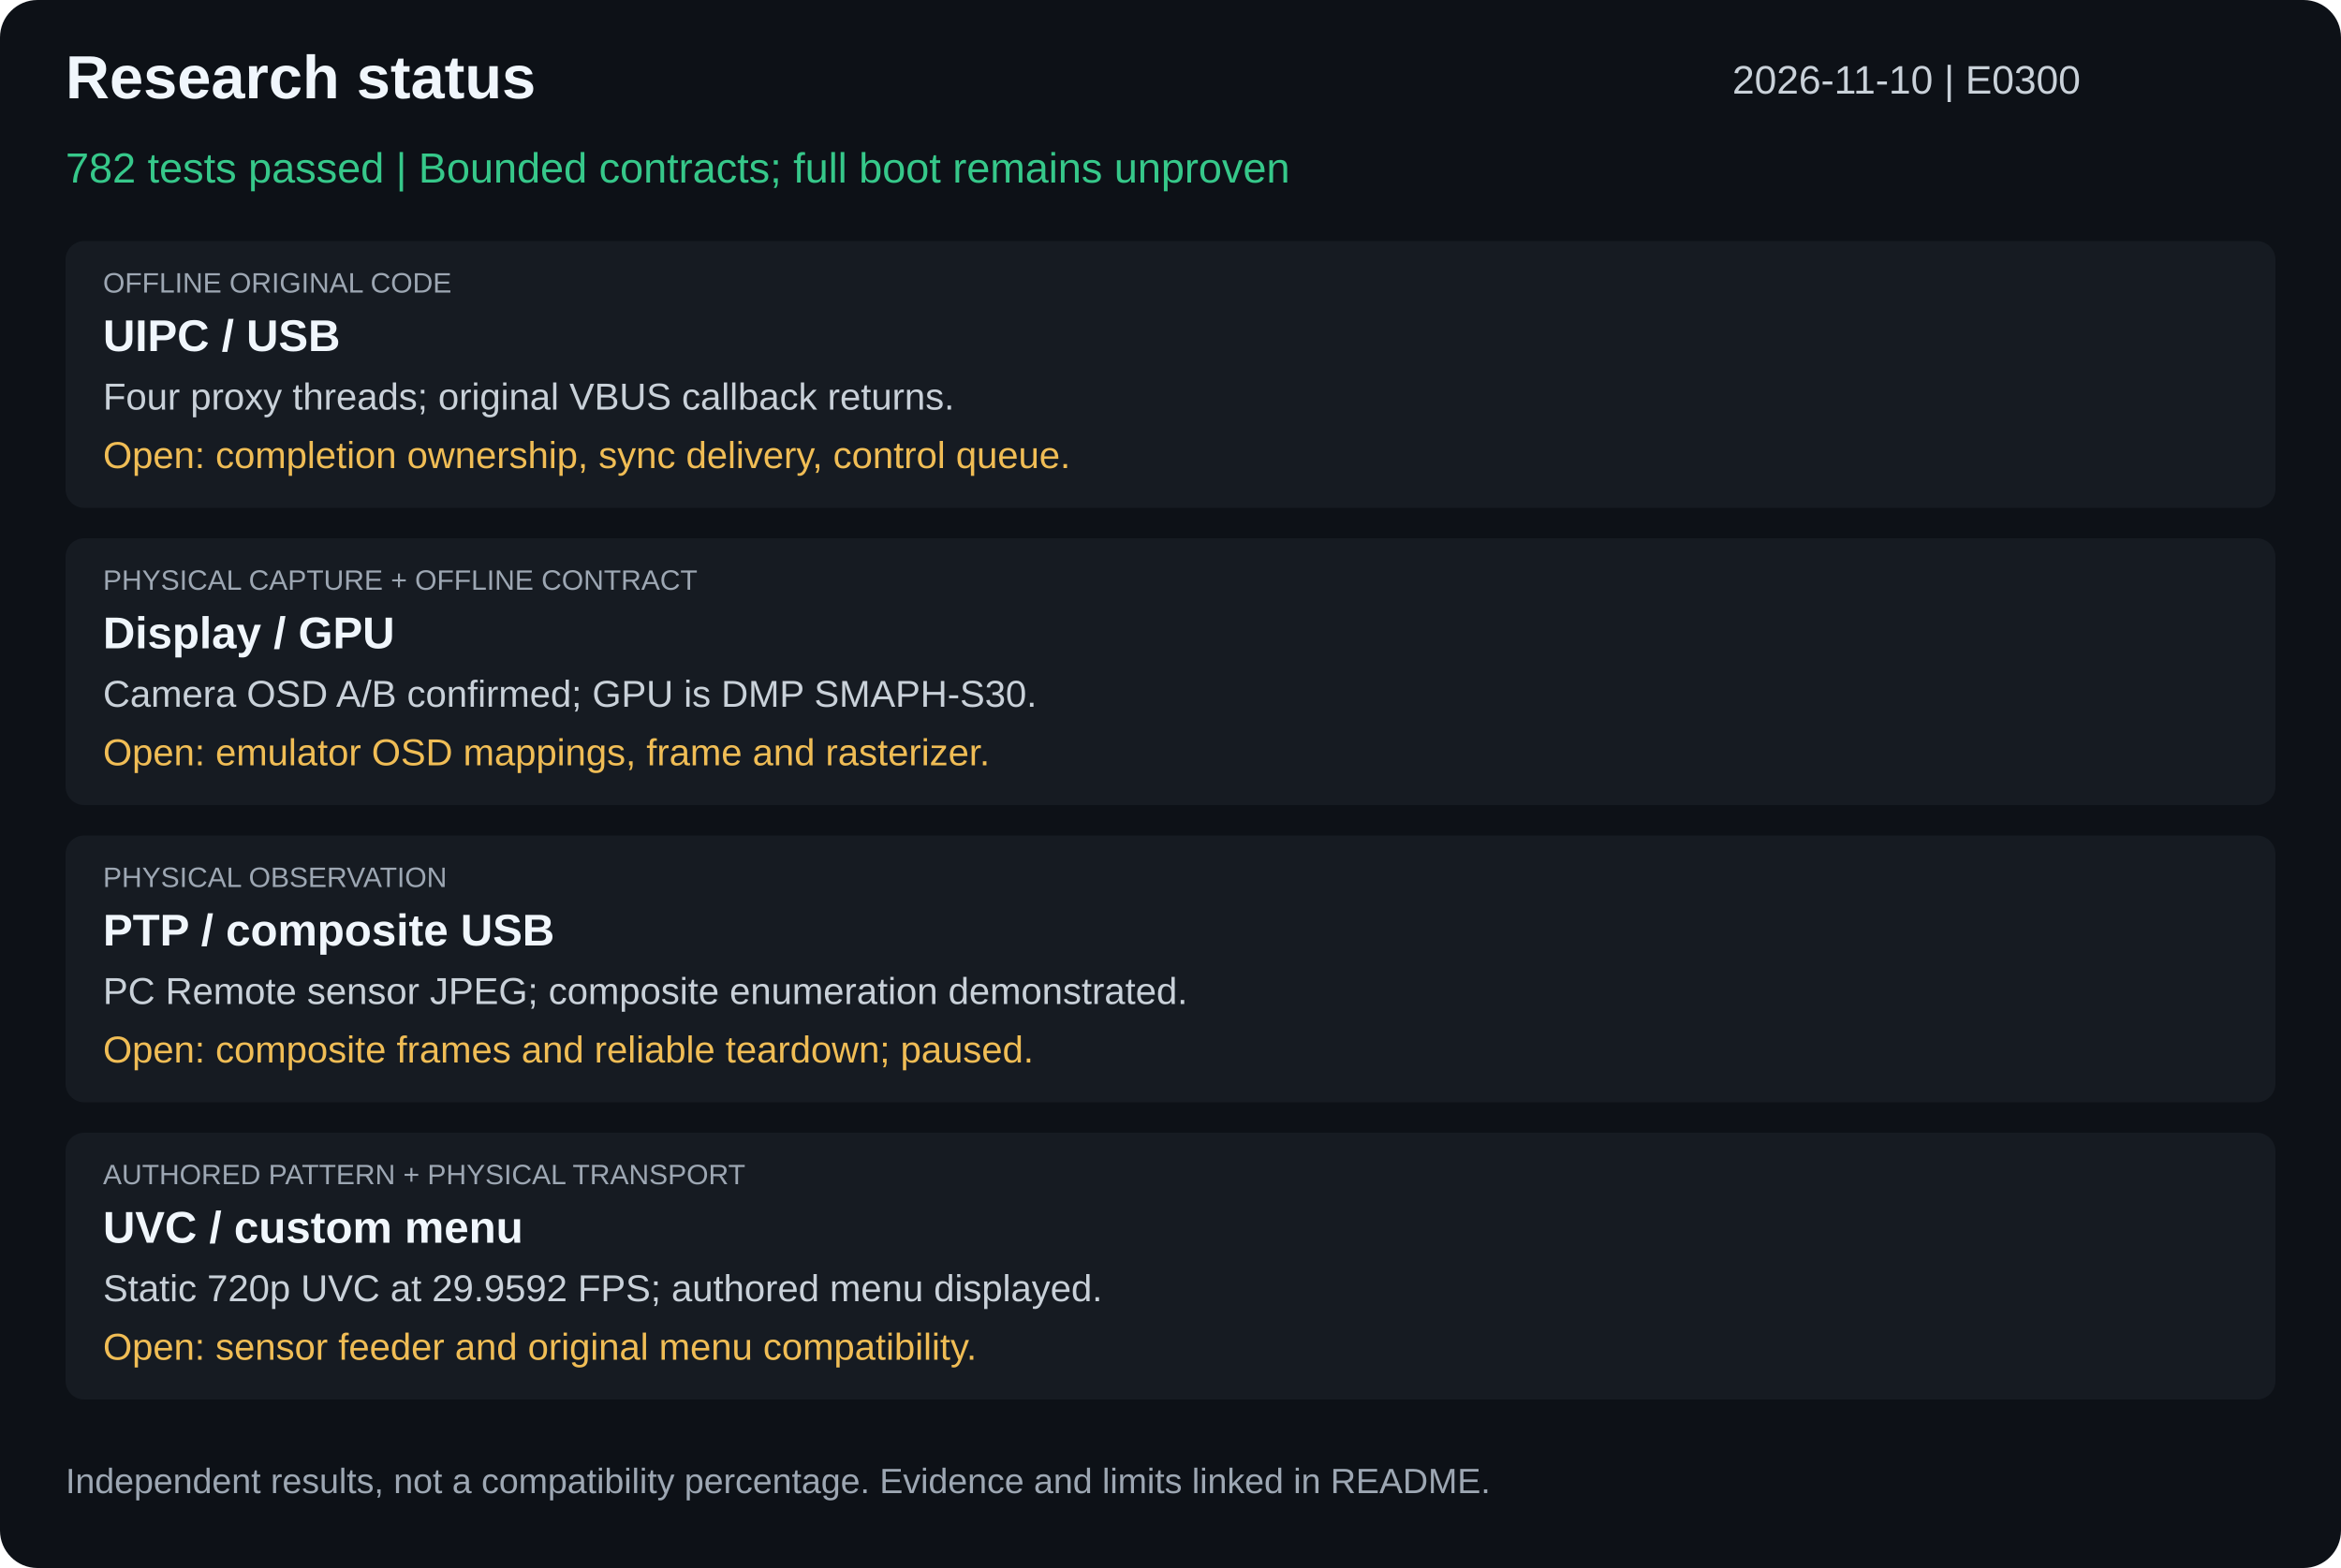
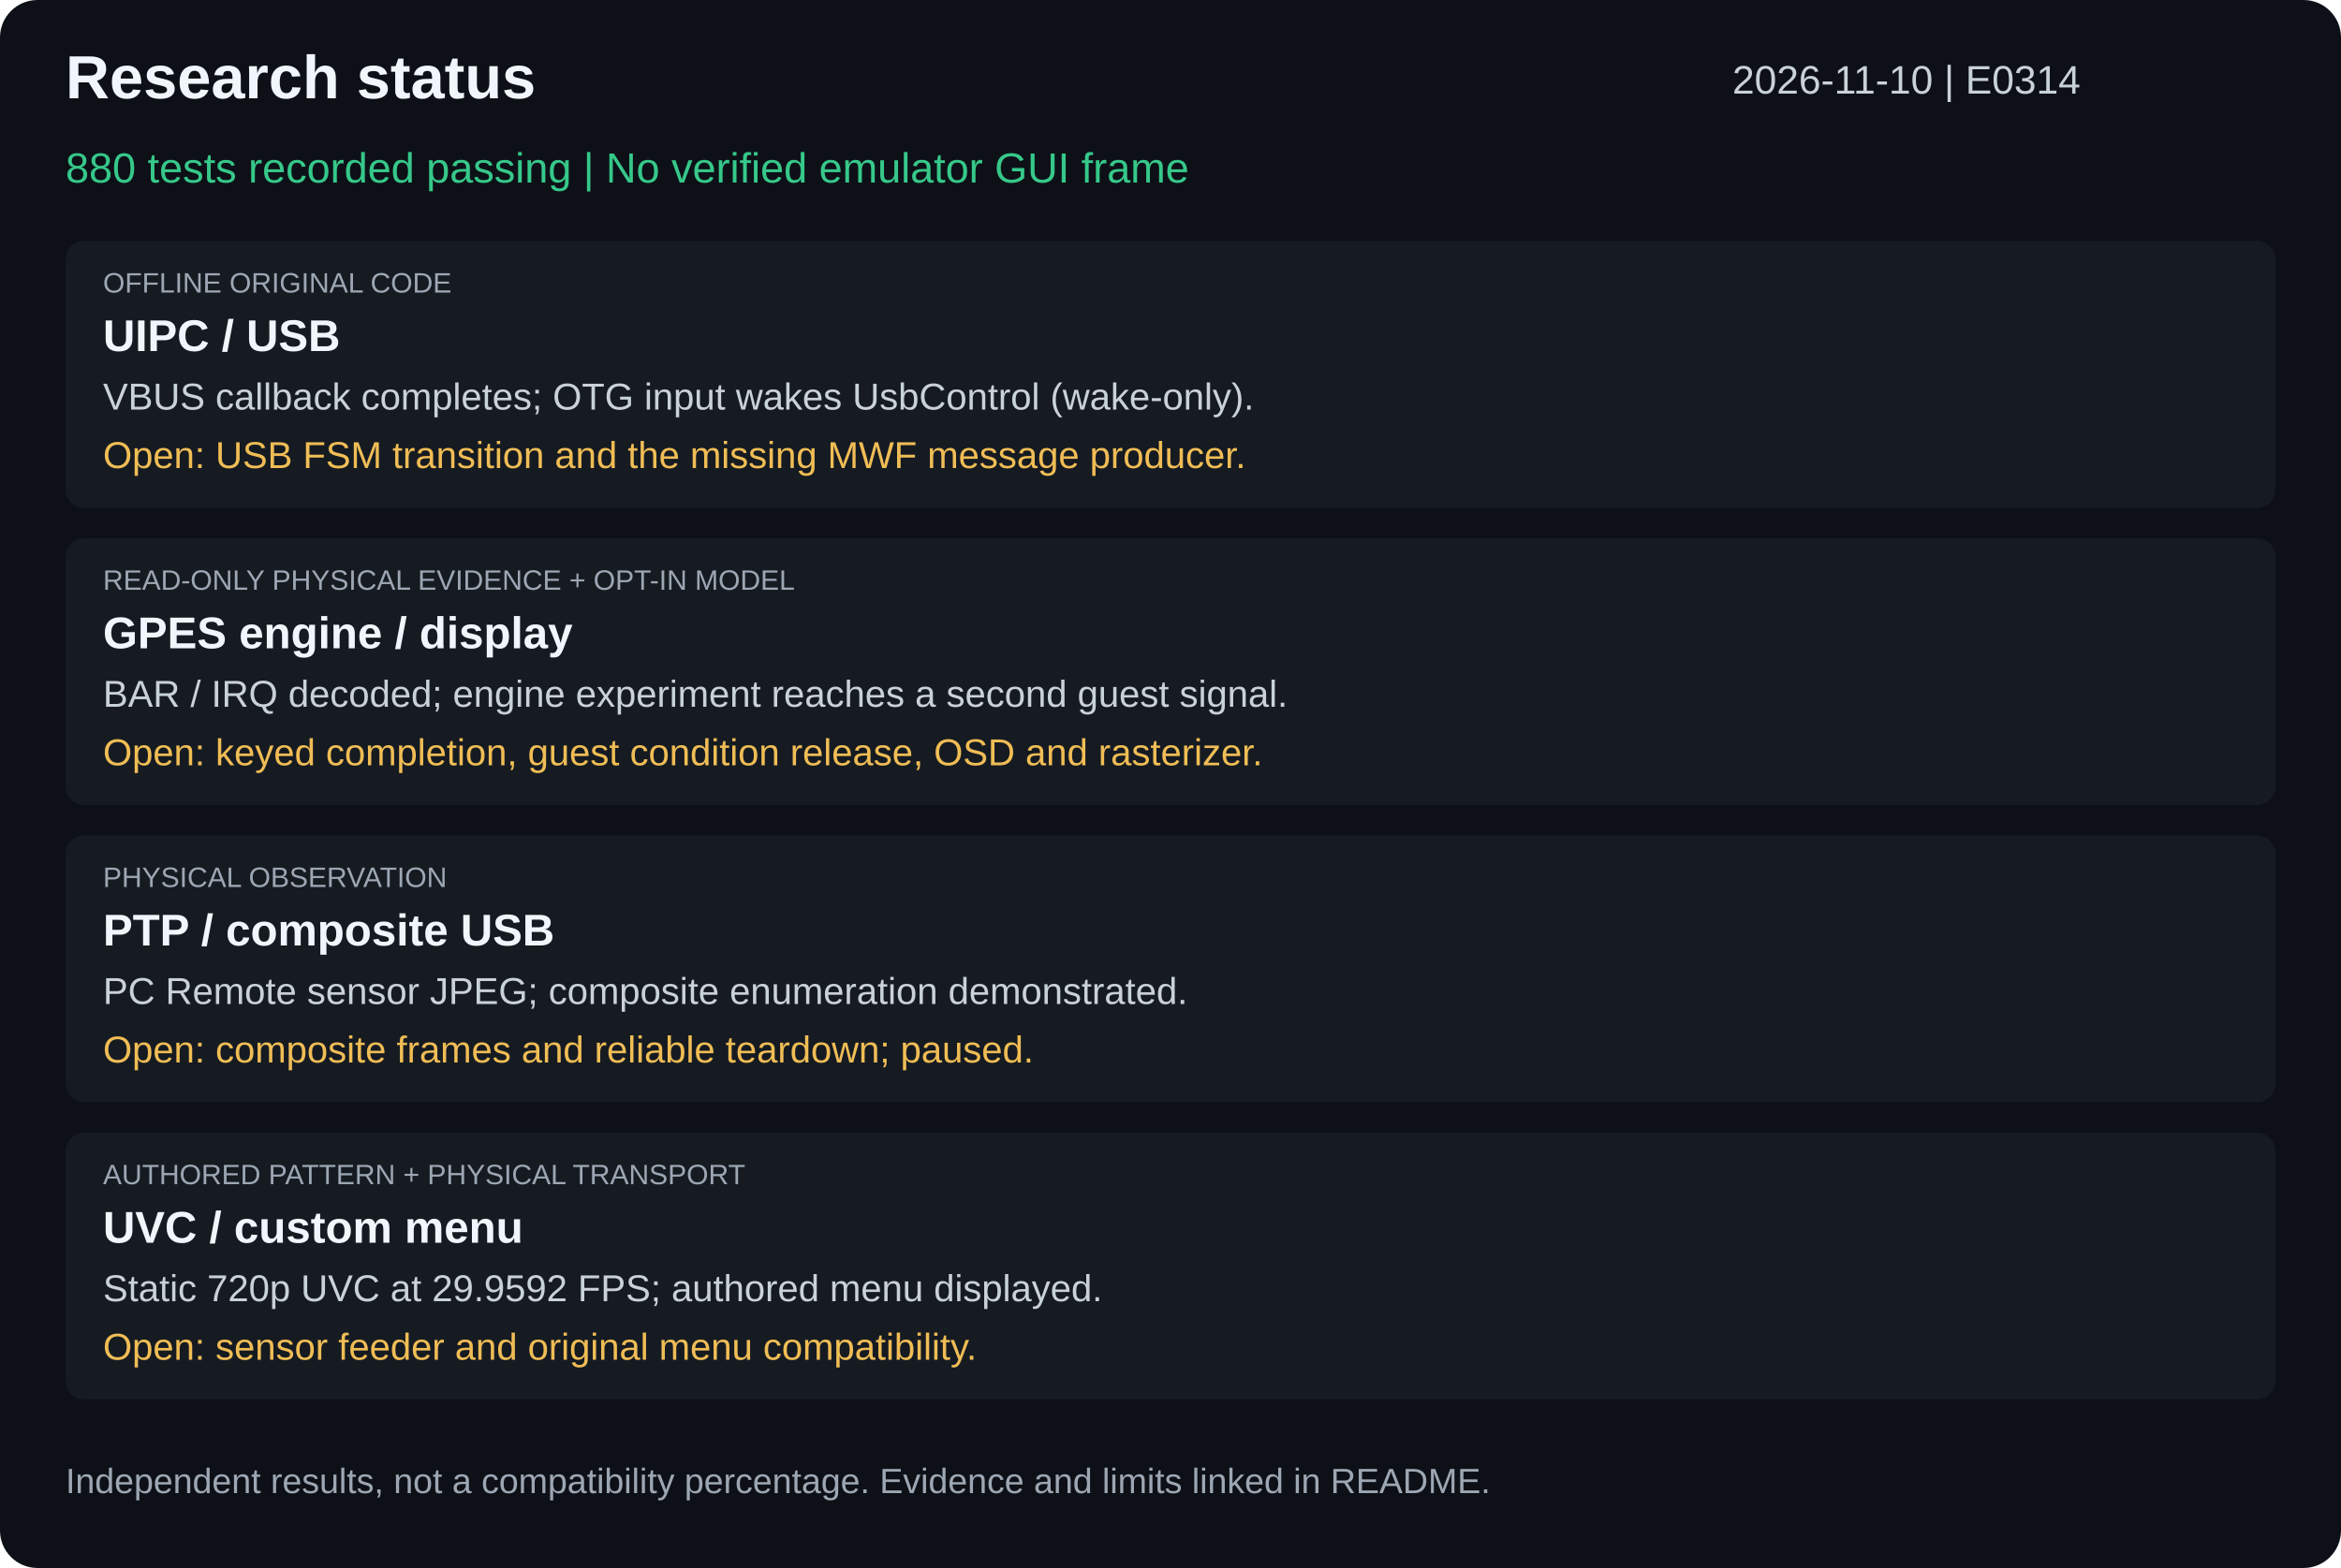
<svg xmlns="http://www.w3.org/2000/svg" width="1000" height="670" viewBox="0 0 1000 670" role="img" aria-labelledby="title desc">
  <rect width="1000" height="670" rx="16" fill="#0d1117" />
  <g font-family="Segoe UI,Arial,sans-serif">
    <text x="28" y="42" fill="#f0f6fc" font-size="26" font-weight="700">Research status</text>
-     <text x="740" y="40" fill="#c9d1d9" font-size="17" font-weight="400">2026-11-10 | E0300</text>
-     <text x="28" y="78" fill="#36c88a" font-size="18" font-weight="400">782 tests passed | Bounded contracts; full boot remains unproven</text>
+     <text x="740" y="40" fill="#c9d1d9" font-size="17" font-weight="400">2026-11-10 | E0314</text>
+     <text x="28" y="78" fill="#36c88a" font-size="18" font-weight="400">880 tests recorded passing | No verified emulator GUI frame</text>
    <rect x="28" y="103" width="944" height="114" rx="8" fill="#161b22" />
    <text x="44" y="125" fill="#9da7b3" font-size="12" font-weight="400">OFFLINE ORIGINAL CODE</text>
    <text x="44" y="150" fill="#f0f6fc" font-size="19" font-weight="700">UIPC / USB</text>
-     <text x="44" y="175" fill="#c9d1d9" font-size="16" font-weight="400">Four proxy threads; original VBUS callback returns.</text>
-     <text x="44" y="200" fill="#f0bd55" font-size="16" font-weight="400">Open: completion ownership, sync delivery, control queue.</text>
+     <text x="44" y="175" fill="#c9d1d9" font-size="16" font-weight="400">VBUS callback completes; OTG input wakes UsbControl (wake-only).</text>
+     <text x="44" y="200" fill="#f0bd55" font-size="16" font-weight="400">Open: USB FSM transition and the missing MWF message producer.</text>
    <rect x="28" y="230" width="944" height="114" rx="8" fill="#161b22" />
-     <text x="44" y="252" fill="#9da7b3" font-size="12" font-weight="400">PHYSICAL CAPTURE + OFFLINE CONTRACT</text>
-     <text x="44" y="277" fill="#f0f6fc" font-size="19" font-weight="700">Display / GPU</text>
-     <text x="44" y="302" fill="#c9d1d9" font-size="16" font-weight="400">Camera OSD A/B confirmed; GPU is DMP SMAPH-S30.</text>
-     <text x="44" y="327" fill="#f0bd55" font-size="16" font-weight="400">Open: emulator OSD mappings, frame and rasterizer.</text>
+     <text x="44" y="252" fill="#9da7b3" font-size="12" font-weight="400">READ-ONLY PHYSICAL EVIDENCE + OPT-IN MODEL</text>
+     <text x="44" y="277" fill="#f0f6fc" font-size="19" font-weight="700">GPES engine / display</text>
+     <text x="44" y="302" fill="#c9d1d9" font-size="16" font-weight="400">BAR / IRQ decoded; engine experiment reaches a second guest signal.</text>
+     <text x="44" y="327" fill="#f0bd55" font-size="16" font-weight="400">Open: keyed completion, guest condition release, OSD and rasterizer.</text>
    <rect x="28" y="357" width="944" height="114" rx="8" fill="#161b22" />
    <text x="44" y="379" fill="#9da7b3" font-size="12" font-weight="400">PHYSICAL OBSERVATION</text>
    <text x="44" y="404" fill="#f0f6fc" font-size="19" font-weight="700">PTP / composite USB</text>
    <text x="44" y="429" fill="#c9d1d9" font-size="16" font-weight="400">PC Remote sensor JPEG; composite enumeration demonstrated.</text>
    <text x="44" y="454" fill="#f0bd55" font-size="16" font-weight="400">Open: composite frames and reliable teardown; paused.</text>
    <rect x="28" y="484" width="944" height="114" rx="8" fill="#161b22" />
    <text x="44" y="506" fill="#9da7b3" font-size="12" font-weight="400">AUTHORED PATTERN + PHYSICAL TRANSPORT</text>
    <text x="44" y="531" fill="#f0f6fc" font-size="19" font-weight="700">UVC / custom menu</text>
    <text x="44" y="556" fill="#c9d1d9" font-size="16" font-weight="400">Static 720p UVC at 29.9592 FPS; authored menu displayed.</text>
    <text x="44" y="581" fill="#f0bd55" font-size="16" font-weight="400">Open: sensor feeder and original menu compatibility.</text>
    <text x="28" y="638" fill="#9da7b3" font-size="15" font-weight="400">Independent results, not a compatibility percentage. Evidence and limits linked in README.</text>
  </g>
</svg>
